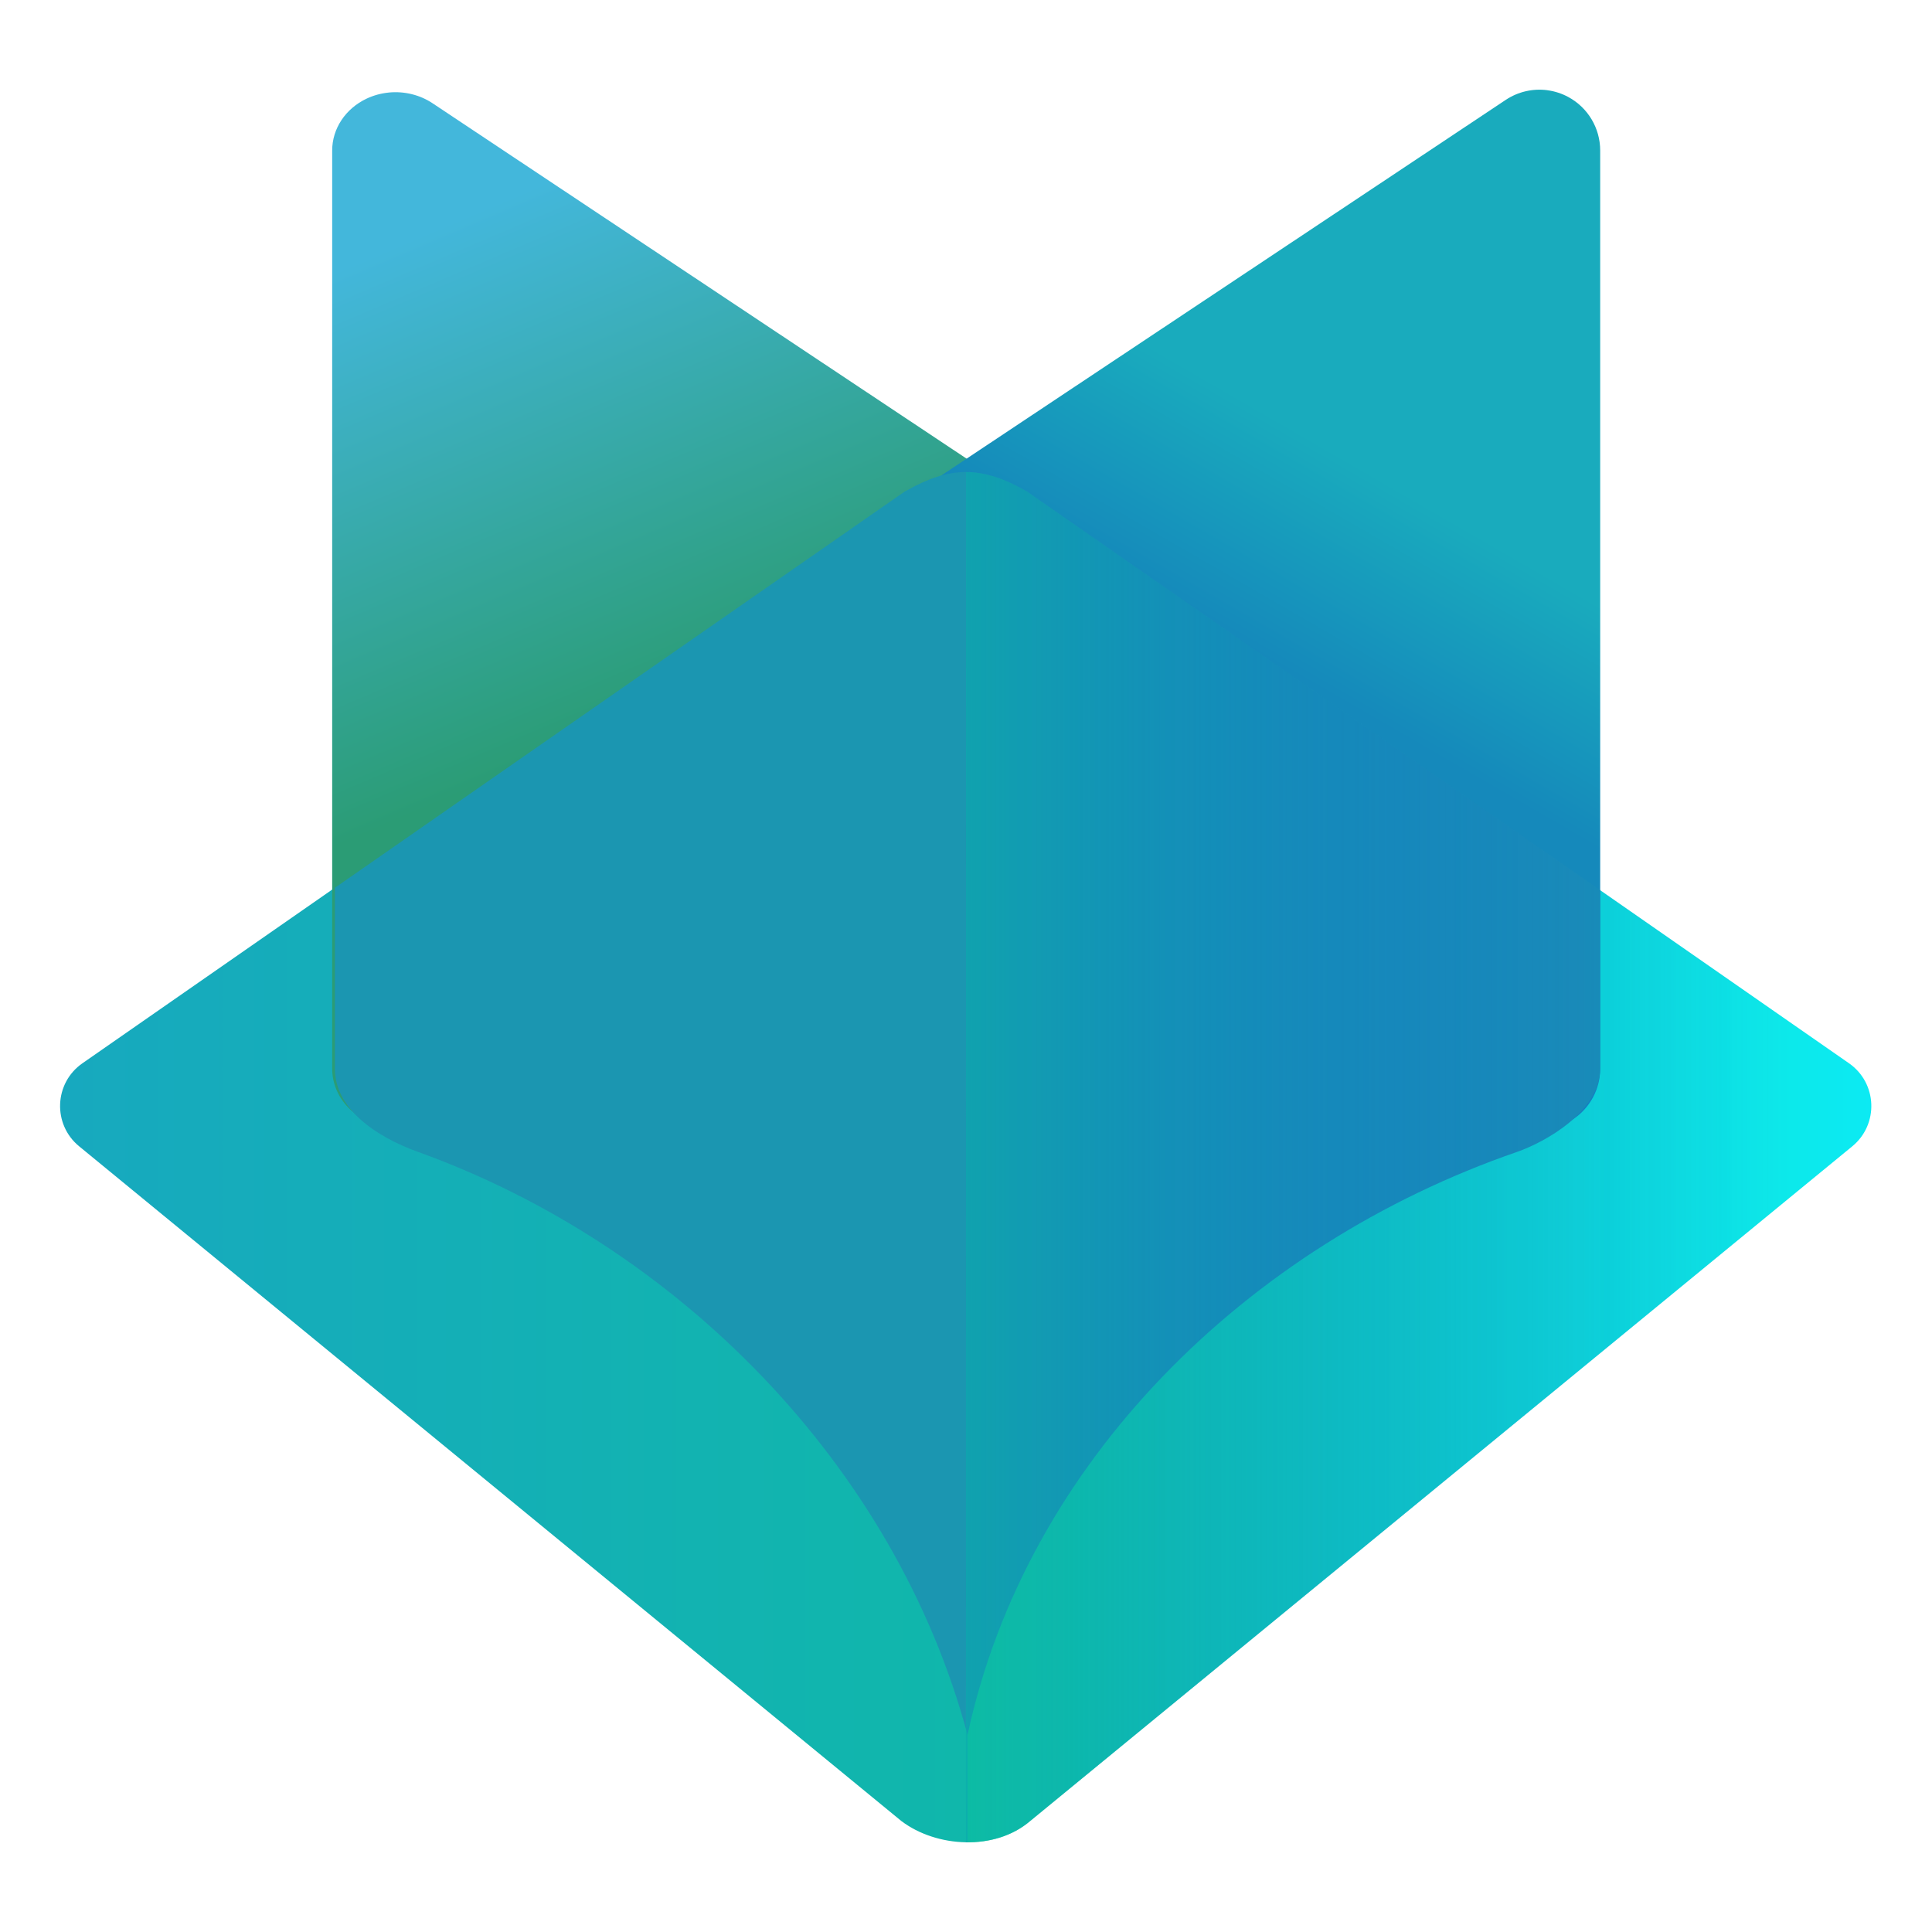
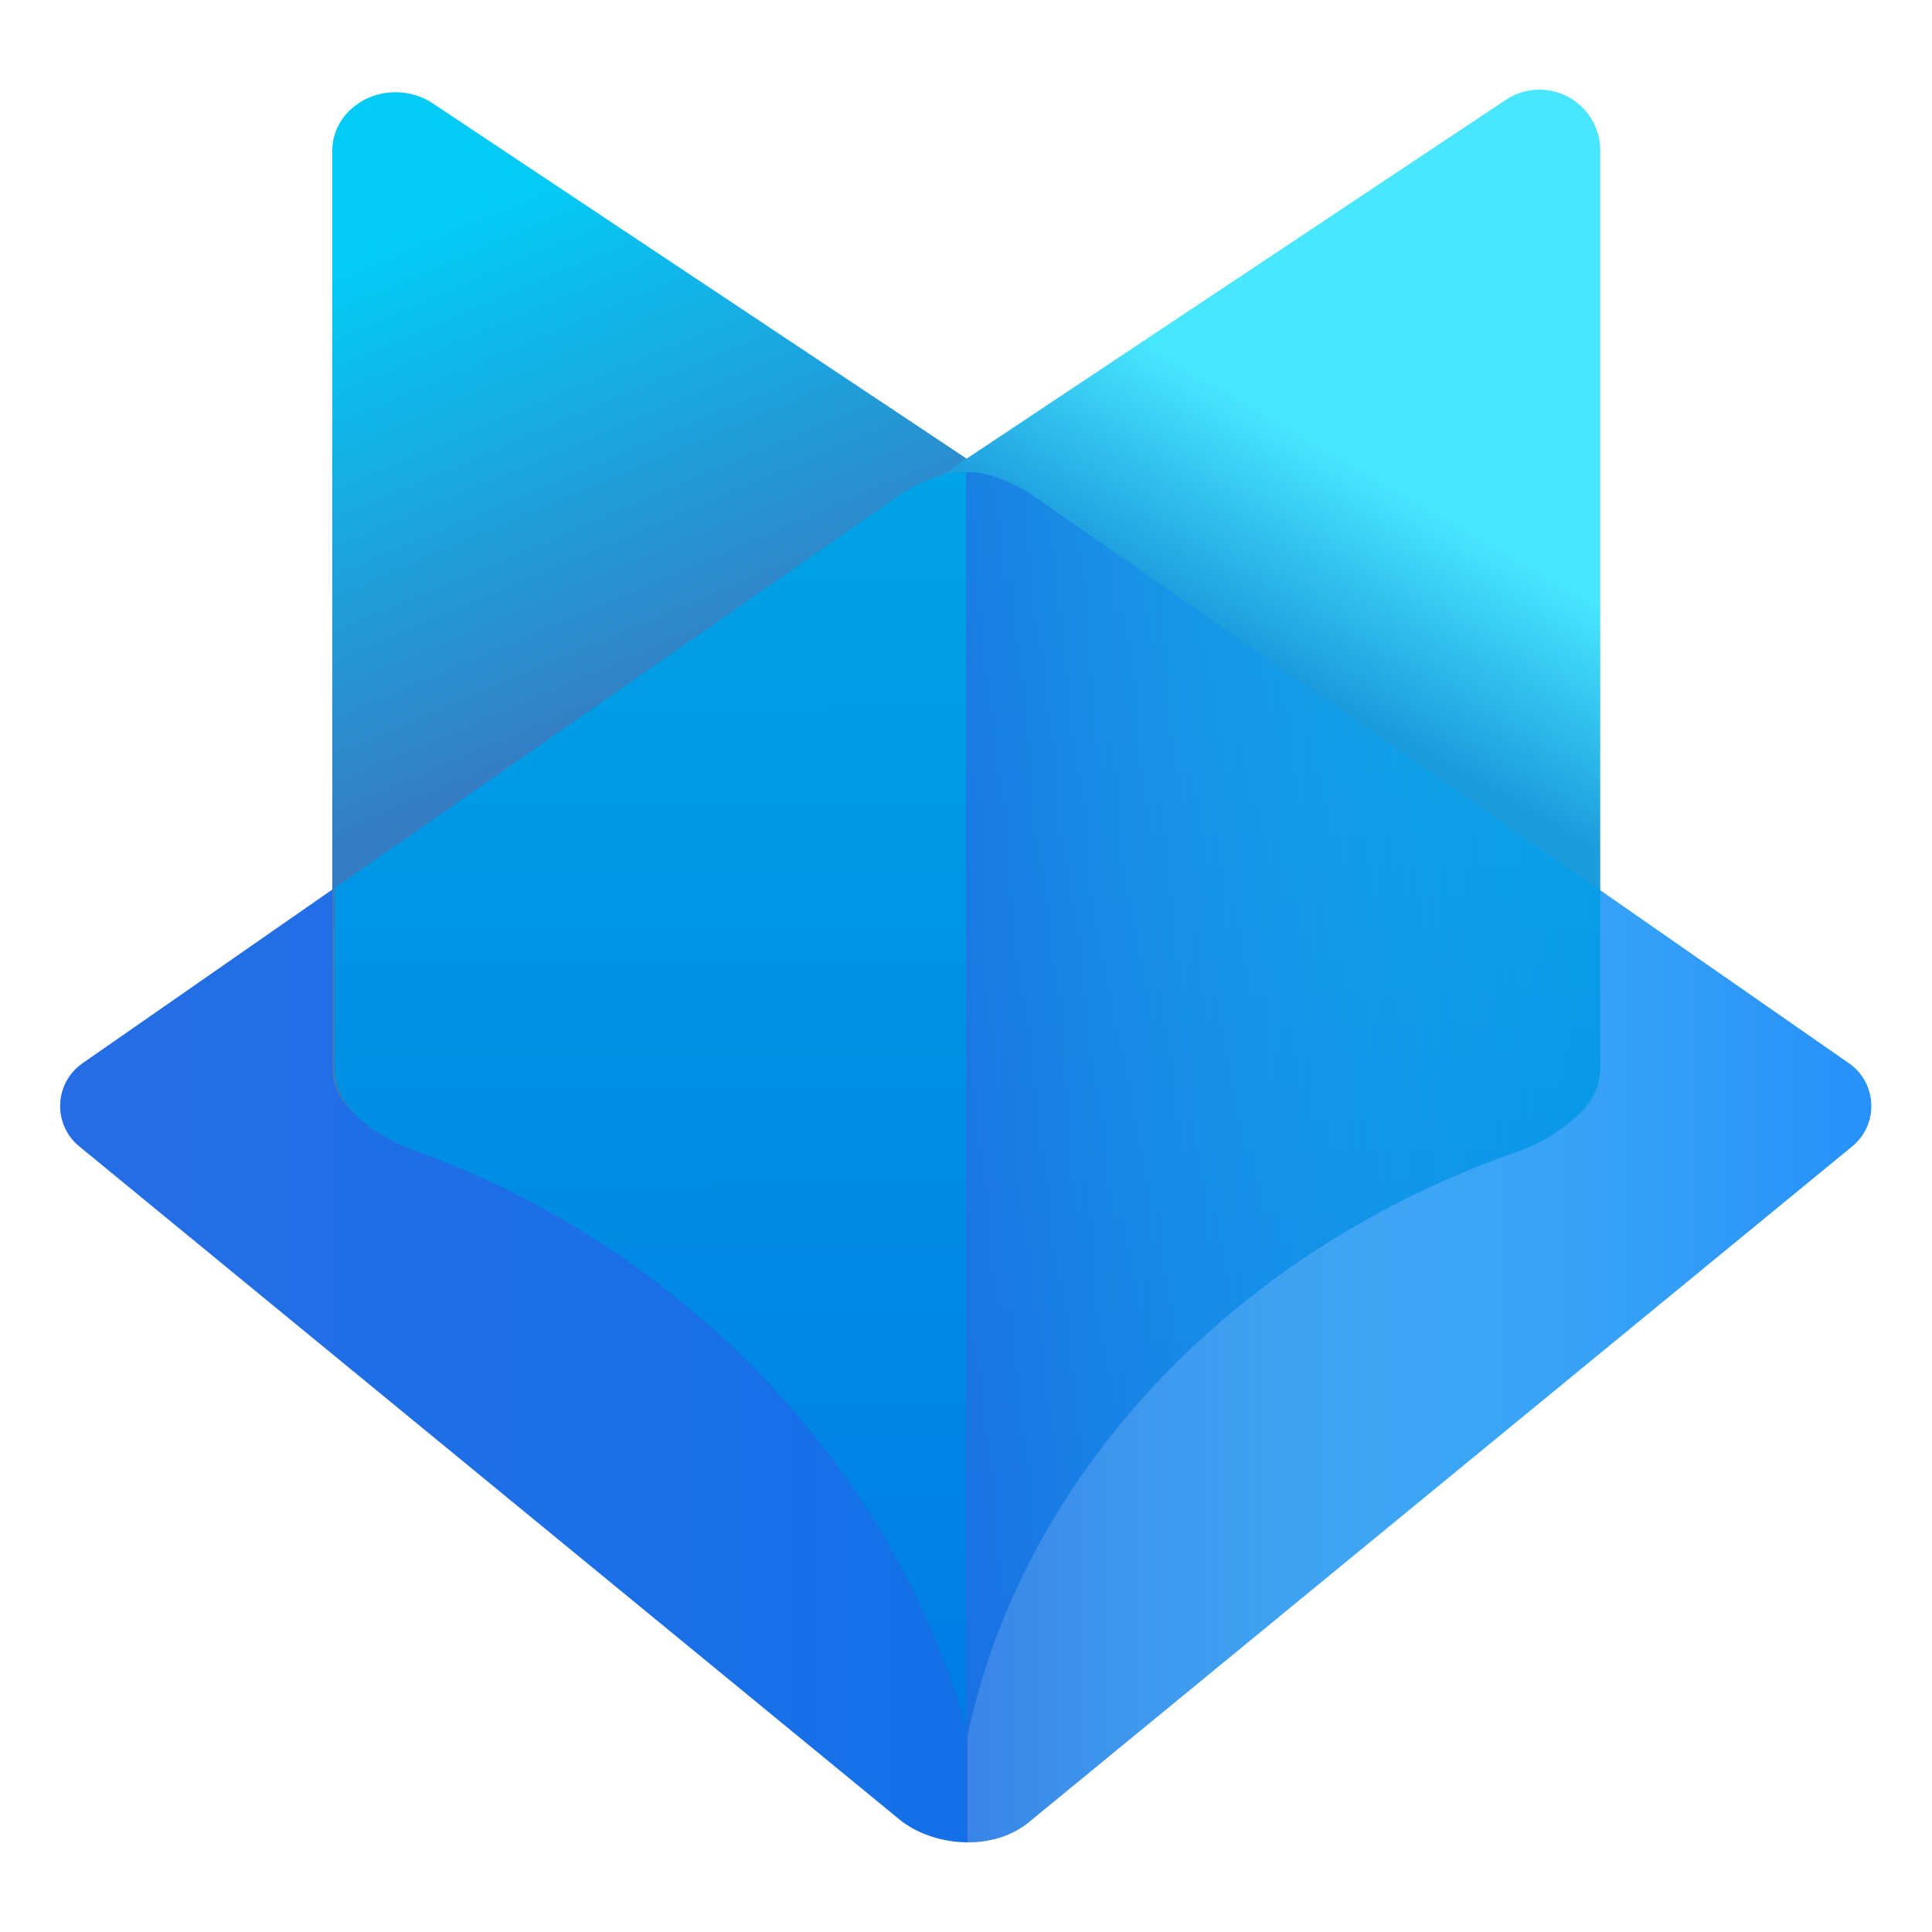
- <svg xmlns="http://www.w3.org/2000/svg" version="1.1" viewBox="0 0 512 512">
+ <svg xmlns="http://www.w3.org/2000/svg" version="1.1" viewBox="0 0 512 512" xml:space="preserve">
  <defs>
-     <linearGradient id="linearGradient12596" x1="216" x2="302.9" y1="162.3" y2="162.3" gradientUnits="userSpaceOnUse">
-       <stop stop-color="#17a9bf" offset="0" />
-       <stop stop-color="#10b7ab" offset=".501" />
-       <stop stop-color="#11da96" offset=".501" />
-       <stop stop-color="#0ceaf3" offset="1" />
+     <linearGradient id="linearGradient12596" x1="216" x2="302.9" y1="162.3" y2="162.3" gradientTransform="matrix(5.5237 0 0 5.5237 -1177.2 -589.83)" gradientUnits="userSpaceOnUse">
+       <stop stop-color="#266de5" offset="0" />
+       <stop stop-color="#1470e7" offset=".501" />
+       <stop stop-color="#54b1f1" offset=".501" />
+       <stop stop-color="#2792f9" offset="1" />
    </linearGradient>
-     <linearGradient id="linearGradient32107" x1="273.72" x2="278.83" y1="138.28" y2="129.43" gradientUnits="userSpaceOnUse">
-       <stop stop-color="#1589bb" offset="0" />
-       <stop stop-color="#19abbd" offset="1" />
+     <linearGradient id="linearGradient32107" x1="273.72" x2="278.83" y1="138.28" y2="129.43" gradientTransform="matrix(5.5237,0,0,5.5237,-1177.2,-589.83)" gradientUnits="userSpaceOnUse">
+       <stop stop-color="#1c9cdd" offset="0" />
+       <stop stop-color="#48e6ff" offset="1" />
    </linearGradient>
-     <linearGradient id="linearGradient12508" x1="236.03" x2="298.55" y1="162.3" y2="162.3" gradientUnits="userSpaceOnUse">
-       <stop stop-color="#0af582" offset="0" />
-       <stop stop-color="#0a2bf5" stop-opacity="0" offset="1" />
+     <linearGradient id="linearGradient12508" x1="236.03" x2="298.55" y1="162.3" y2="162.3" gradientTransform="matrix(5.5237 0 0 5.5237 -1177.2 -589.83)" gradientUnits="userSpaceOnUse">
+       <stop stop-color="#171fd0" offset="0" />
+       <stop stop-color="#48e6ff" stop-opacity="0" offset="1" />
    </linearGradient>
-     <linearGradient id="linearGradient16" x1="232.07" x2="242.03" y1="118.59" y2="141.97" gradientUnits="userSpaceOnUse">
-       <stop stop-color="#43b7db" offset="0" />
-       <stop stop-color="#2b9c75" offset="1" />
+     <linearGradient id="linearGradient16" x1="232.07" x2="242.03" y1="118.59" y2="141.97" gradientTransform="matrix(5.5237,0,0,5.5237,-1177.2,-589.82)" gradientUnits="userSpaceOnUse">
+       <stop stop-color="#03cbf6" offset="0" />
+       <stop stop-color="#357dc3" offset="1" />
+     </linearGradient>
+     <linearGradient id="linearGradient15" x1="256.43" x2="255.99" y1="459.78" y2="125.1" gradientUnits="userSpaceOnUse">
+       <stop stop-color="#007be5" offset="0" />
+       <stop stop-color="#00a3e5" offset="1" />
    </linearGradient>
  </defs>
  <g stroke-linecap="round" stroke-linejoin="round">
-     <path transform="matrix(5.5237,0,0,5.5237,-1177.2,-589.83)" d="m256.52 130.36-39.447 27.434c-1.361 0.947-1.44 2.932-0.158 3.984l39.447 32.371c1.689 1.279 4.495 1.441 6.176 0l39.447-32.371c1.281-1.052 1.202-3.037-0.158-3.984l-39.447-27.434c-2.14-1.236-3.7-1.247-5.859 0z" color="#000000" fill="url(#linearGradient12596)" stroke-width=".161" style="-inkscape-stroke:none" />
-     <path transform="matrix(5.5237,0,0,5.5237,-1177.2,-589.82)" d="m231.77 111.22a3.039 2.798 0 0 0-1.061 0.291 3.039 2.798 0 0 0-1.654 2.492v44.055a3.039 2.798 0 0 0 4.242 2.566l41.439-16.477a3.039 2.798 0 0 0 0.574-4.836l-41.438-27.576a3.039 2.798 0 0 0-2.103-0.516z" color="#000000" fill="url(#linearGradient16)" stroke-width=".188" style="-inkscape-stroke:none" />
-     <g stroke-width=".032">
-       <path transform="matrix(5.5237,0,0,5.5237,-1177.2,-589.83)" d="m287.36 111.11a2.916 2.916 0 0 0-2 0.463l-41.438 27.576a2.916 2.916 0 0 0 0.537 5.137l41.439 16.477a2.916 2.916 0 0 0 3.992-2.709v-44.053a2.916 2.916 0 0 0-1.539-2.57 2.916 2.916 0 0 0-0.992-0.32z" color="#000000" fill="url(#linearGradient32107)" style="-inkscape-stroke:none" />
-       <path transform="matrix(5.5237,0,0,5.5237,-1332,-265.42)" d="m287.49 70.697c-0.9-9.71e-4 -1.806 0.299-2.846 0.887l-2e-3 -2e-3c-0.031 0.017-0.059 0.031-0.09 0.049l-2.494 1.732 2e-3 2e-3 -19.018 13.223-2.916 2.029-2.916 2.027v8.676c0 1.937 1.981 3.273 3.994 3.998 12.42 4.474 22.887 15.01 26.359 27.971 2.805-13.071 13.404-23.496 26.357-27.971 1.344-0.464 3.994-1.937 3.994-3.998v-8.562l-2.916-2.027-2.916-2.029-19.098-13.281-2.572-1.789h-2e-3c-1.07-0.618-1.994-0.932-2.922-0.934z" color="#000000" fill="#1b96b1" style="-inkscape-stroke:none" />
-       <path transform="matrix(5.5237,0,0,5.5237,-1177.2,-589.83)" d="m259.46 195.17c1.123 0.02 2.244-0.299 3.085-1.02l39.447-32.371c1.281-1.052 1.202-3.037-0.158-3.984l-39.447-27.434c-1.07-0.618-1.995-0.929-2.922-0.931z" color="#000000" fill="url(#linearGradient12508)" style="-inkscape-stroke:none" />
+     <path d="m239.75 130.24-217.89 151.54c-7.516 5.232-7.951 16.197-0.874 22.009l217.89 178.81c9.33 7.063 24.828 7.958 34.113 0l217.89-178.81c7.077-5.811 6.642-16.777-0.874-22.009l-217.89-151.54c-11.821-6.825-20.437-6.887-32.366 0z" color="#000000" fill="url(#linearGradient12596)" stroke-width=".891" style="-inkscape-stroke:none" />
+     <g stroke-width="1.039">
+       <path d="m103.05 24.528a16.787 15.455 0 0 0-5.859 1.607 16.787 15.455 0 0 0-9.138 13.766v243.35a16.787 15.455 0 0 0 23.433 14.176l228.9-91.014a16.787 15.455 0 0 0 3.172-26.712l-228.89-152.32a16.787 15.455 0 0 0-11.619-2.848z" color="#000000" fill="url(#linearGradient16)" style="-inkscape-stroke:none" />
+       <path d="m410.1 23.908a16.107 16.107 0 0 0-11.047 2.557l-228.89 152.32a16.107 16.107 0 0 0 2.967 28.374l228.9 91.014a16.107 16.107 0 0 0 22.052-14.964v-243.34a16.107 16.107 0 0 0-8.502-14.198 16.107 16.107 0 0 0-5.481-1.769z" color="#000000" fill="url(#linearGradient32107)" style="-inkscape-stroke:none" />
+       <path d="m256.02 125.09c-4.973-5e-3 -9.975 1.653-15.719 4.898l-0.011-0.011c-0.17 0.096-0.325 0.171-0.496 0.27l-13.777 9.569 0.011 0.011-105.05 73.04-16.107 11.209-16.107 11.198v47.923c0 10.701 10.945 18.079 22.062 22.084 68.604 24.713 126.42 82.911 145.6 154.5 15.495-72.2 74.04-129.78 145.59-154.5 7.422-2.564 22.061-10.702 22.062-22.084v-47.297l-16.107-11.198-16.107-11.209-105.49-73.36-14.209-9.882h-0.011c-5.91-3.412-11.017-5.149-16.14-5.157z" color="#000000" fill="url(#linearGradient15)" style="-inkscape-stroke:none" />
    </g>
+     <path d="m255.99 488.23c6.202 0.112 12.397-1.654 17.04-5.633l217.89-178.81c7.077-5.811 6.642-16.777-0.874-22.009l-217.89-151.54c-5.91-3.412-11.02-5.134-16.142-5.142z" color="#000000" fill="url(#linearGradient12508)" stroke-width=".891" style="-inkscape-stroke:none" />
  </g>
</svg>
